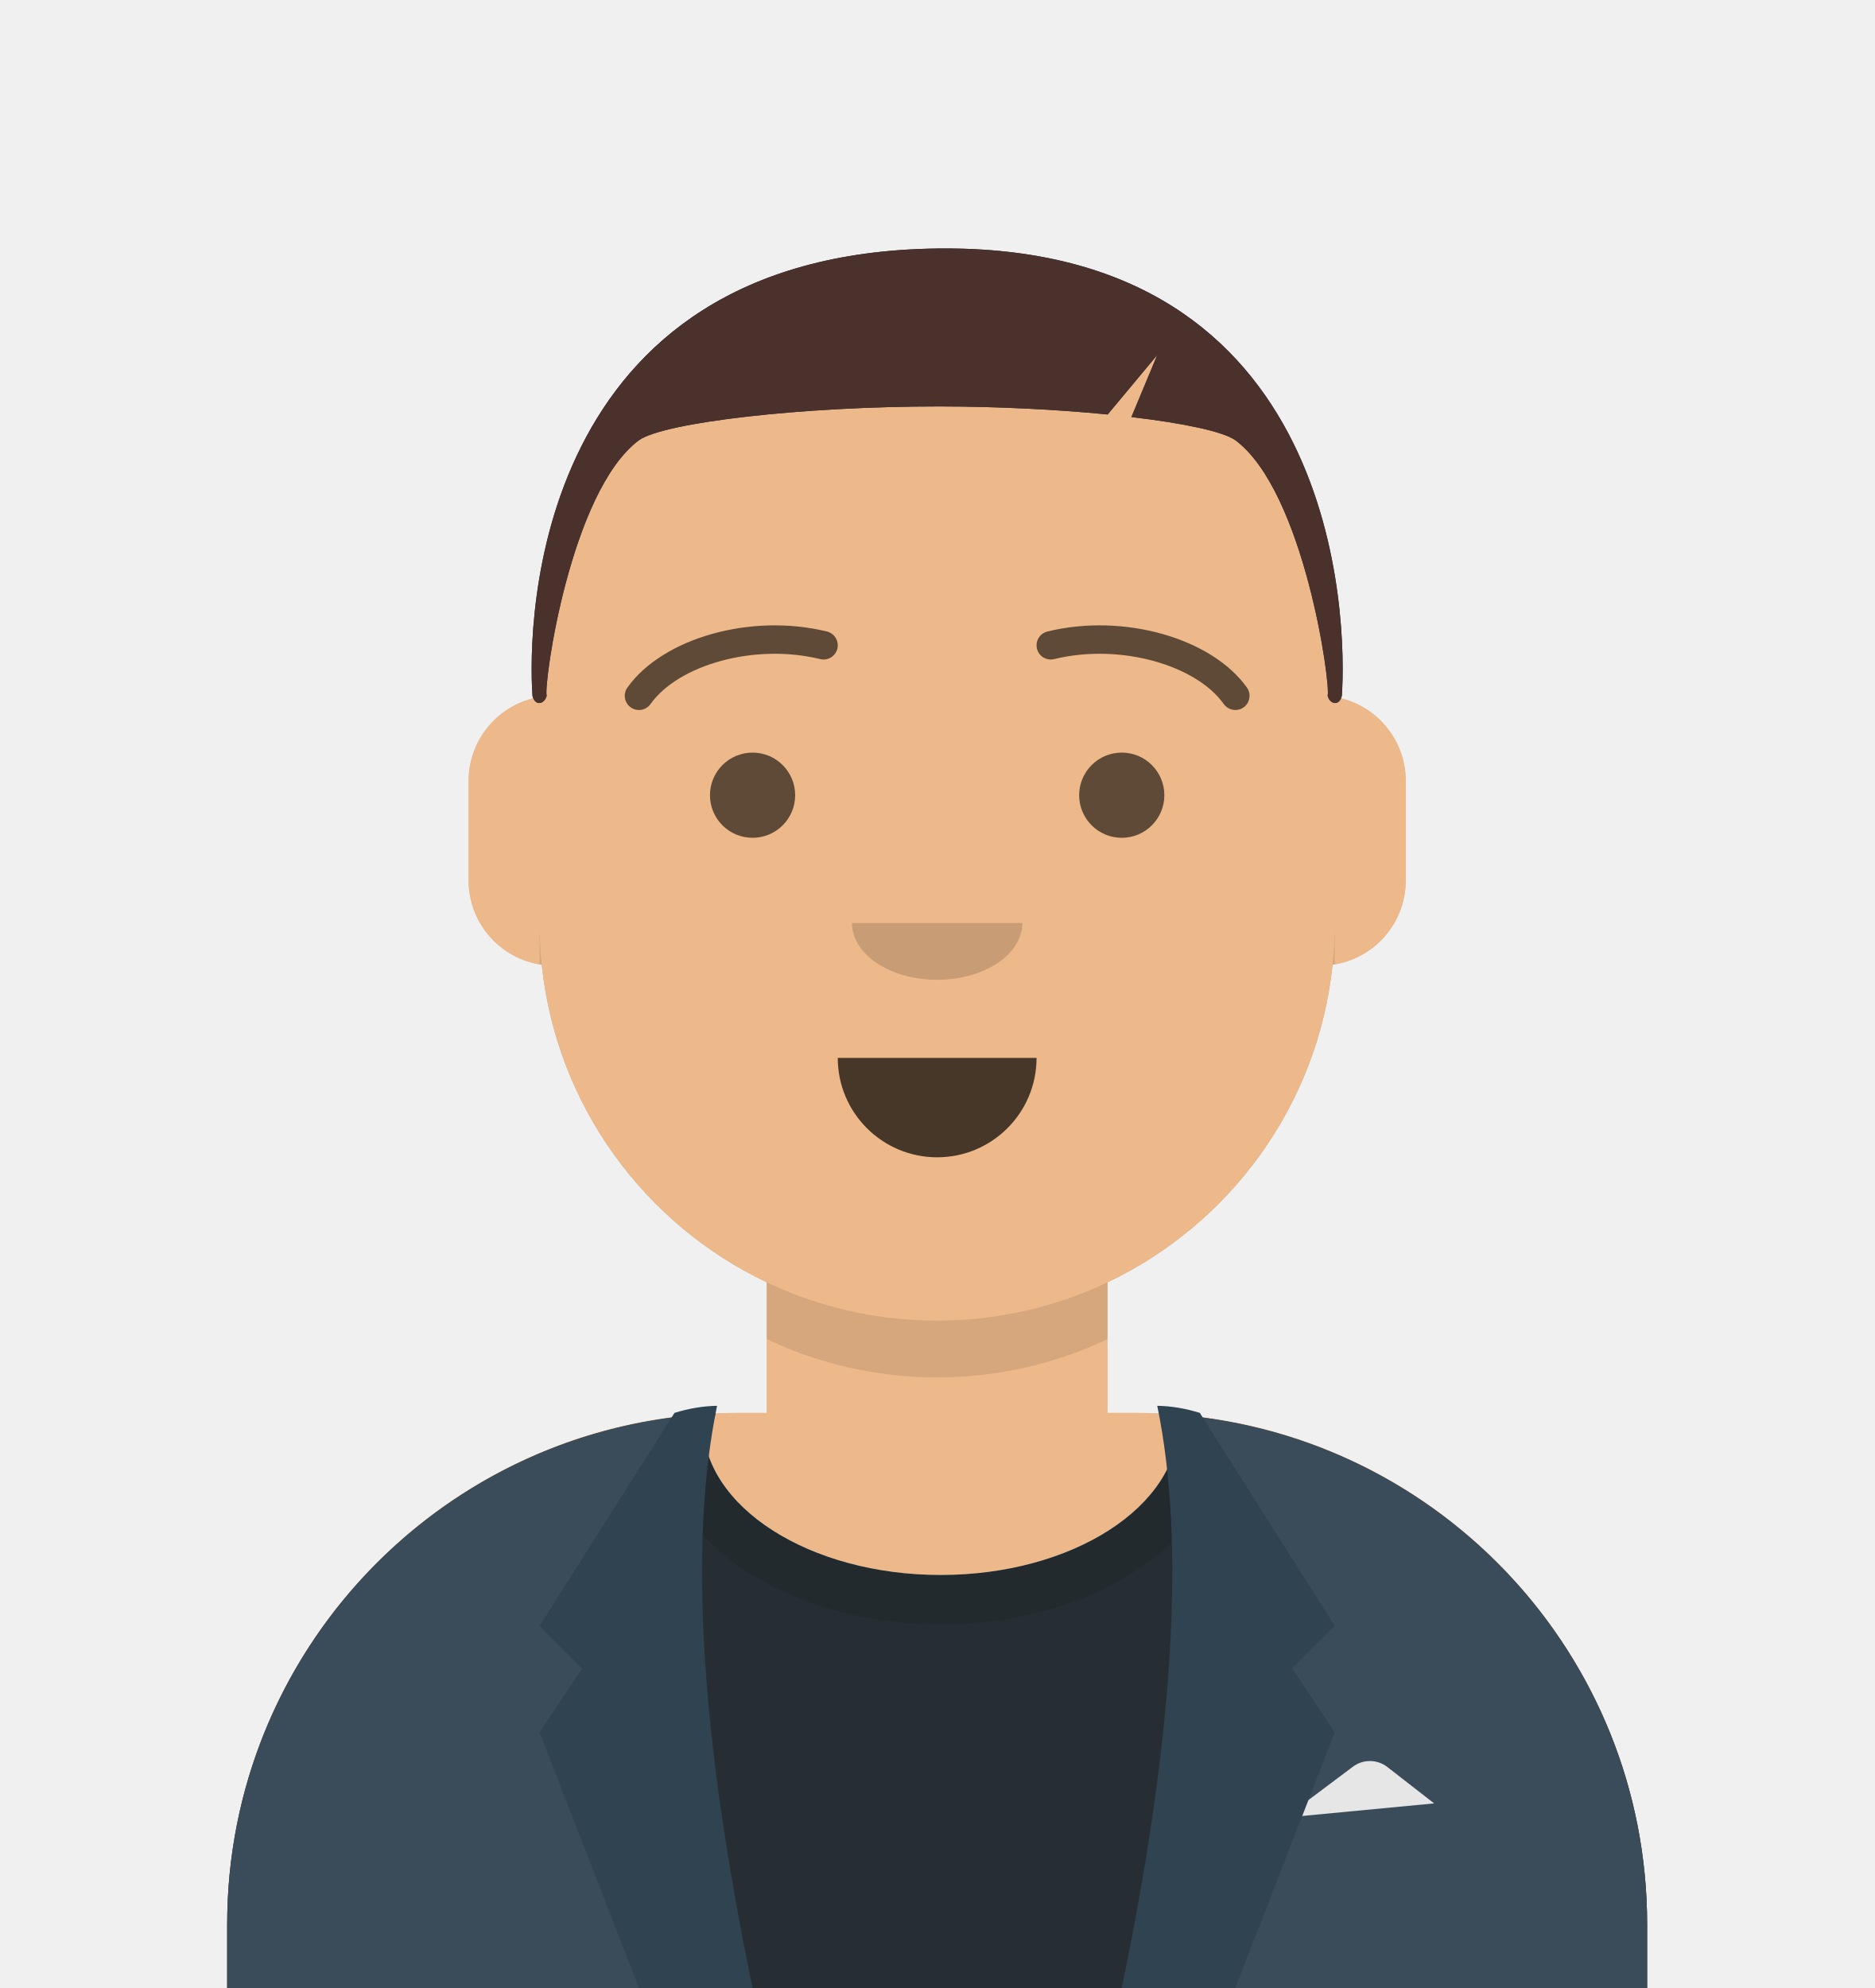
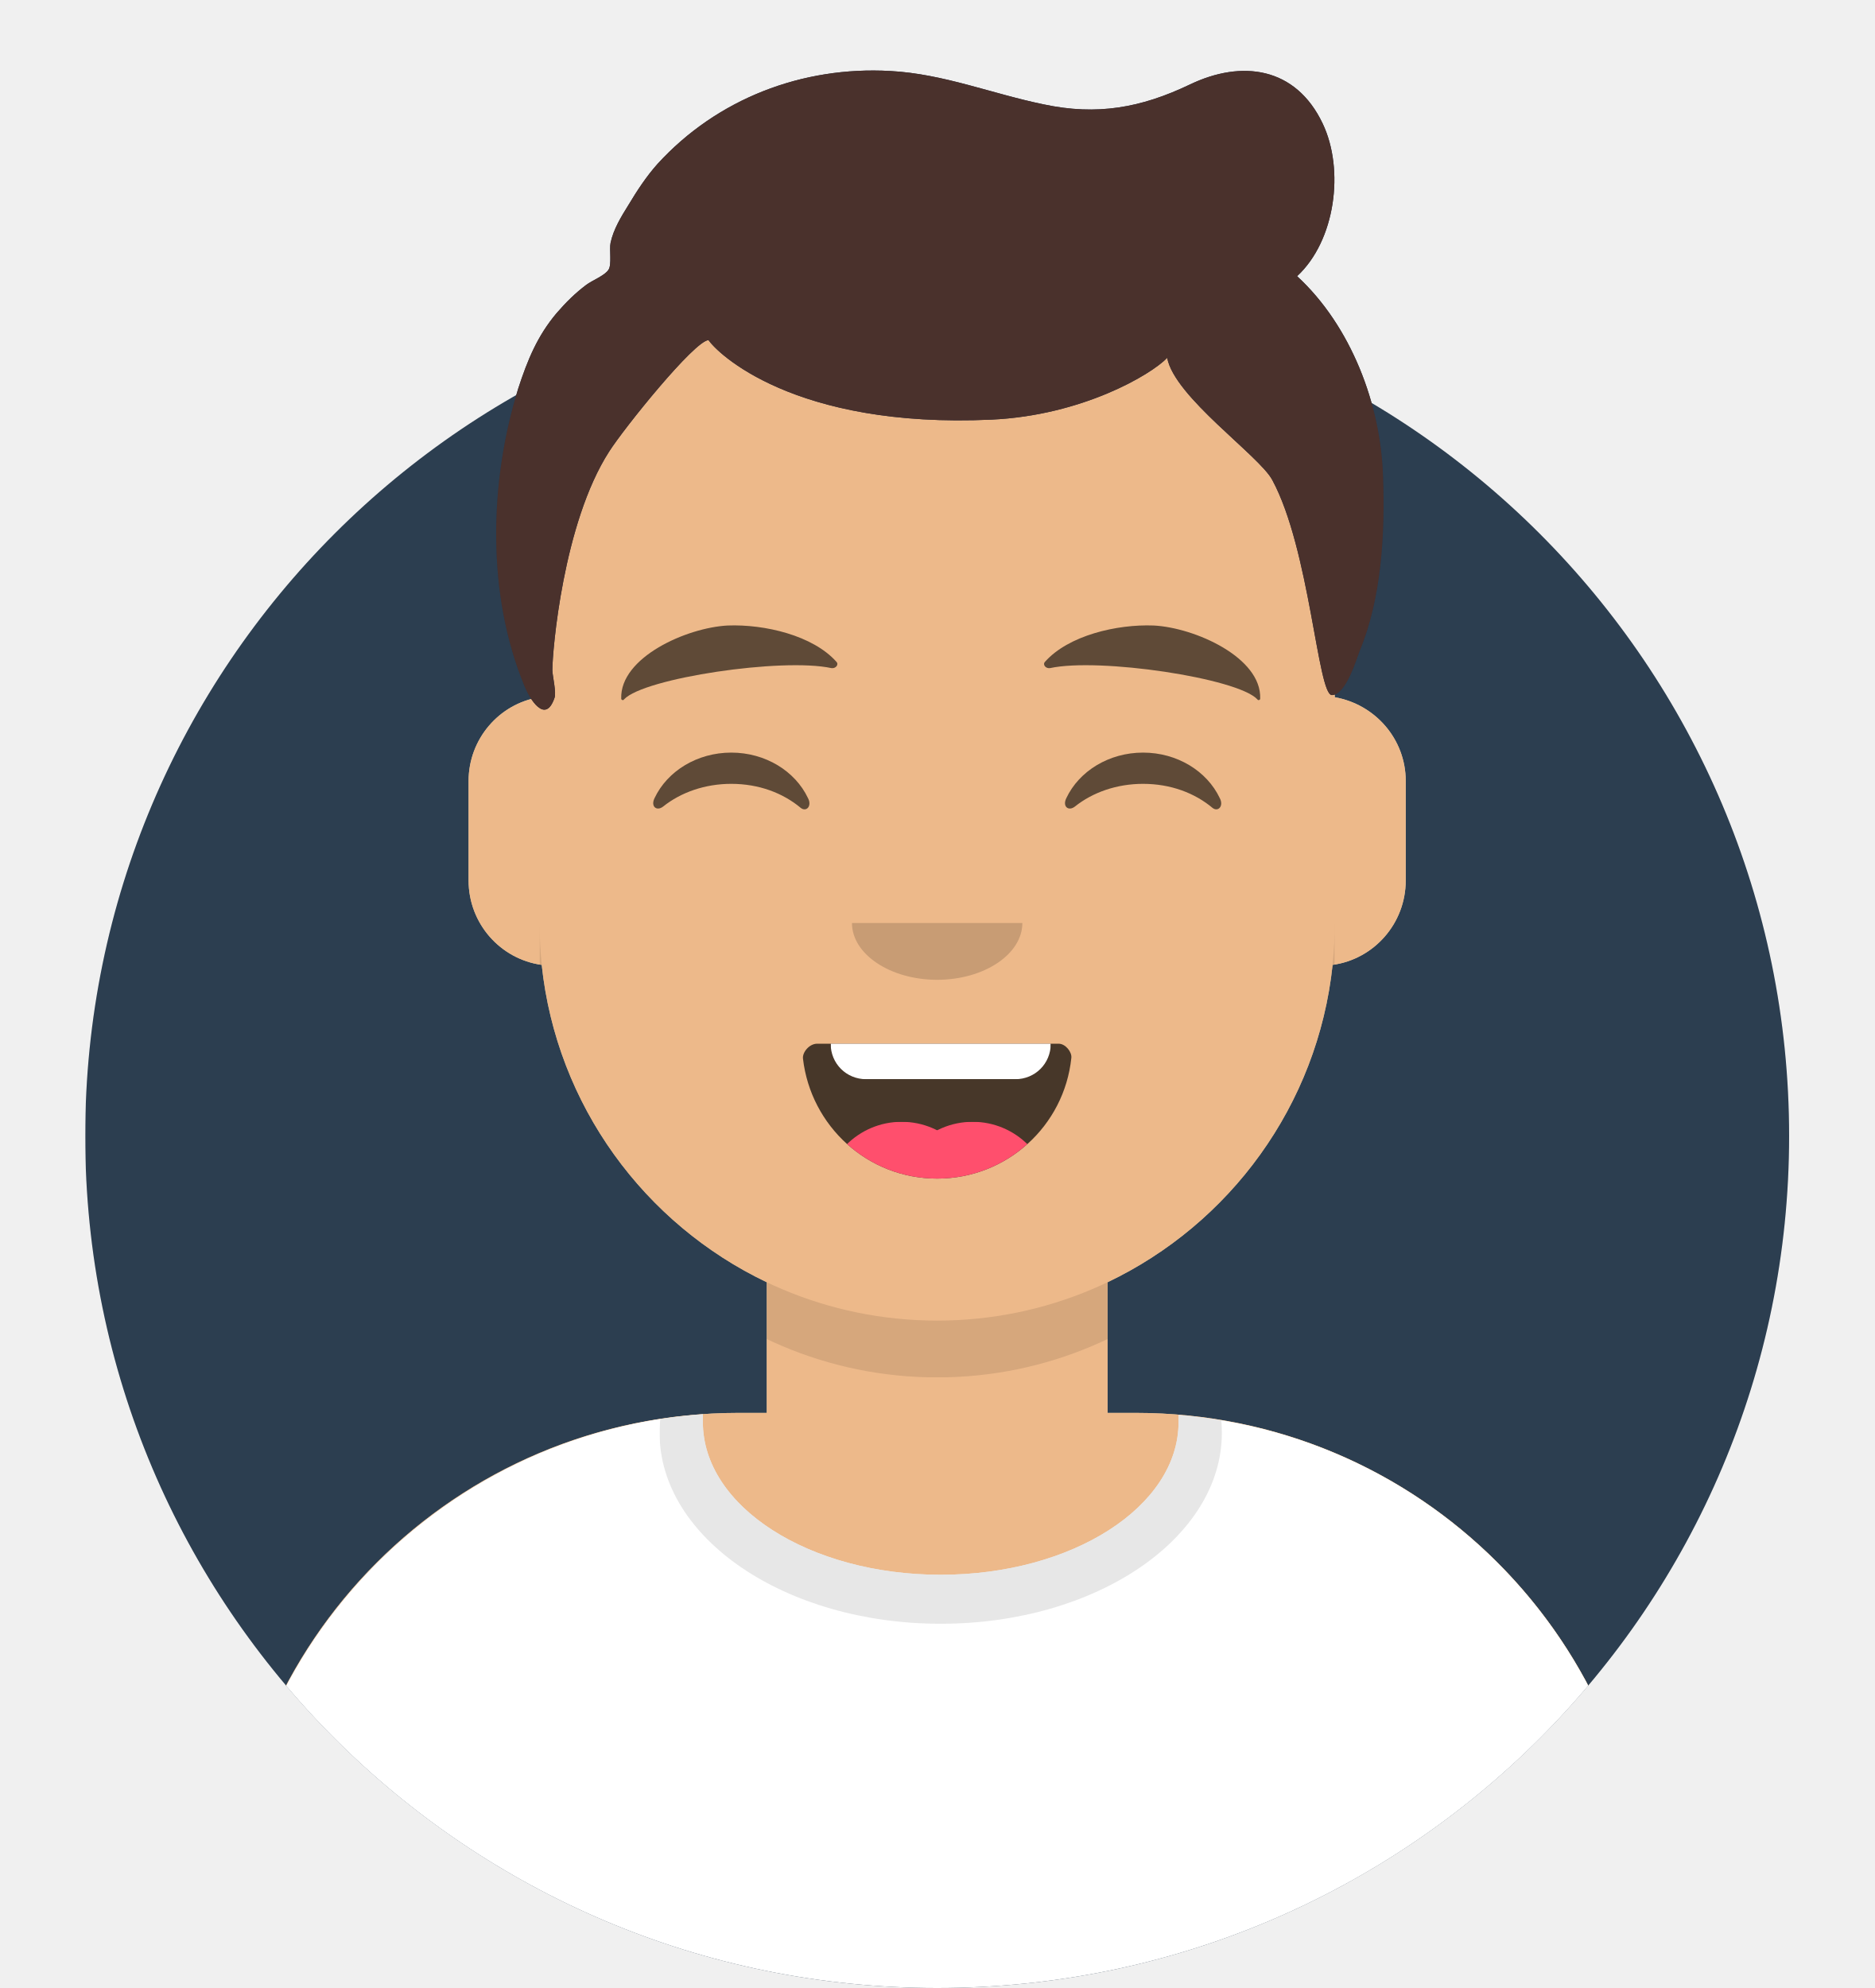
- <svg xmlns="http://www.w3.org/2000/svg" xmlns:xlink="http://www.w3.org/1999/xlink" width="264px" height="280px" viewBox="0 0 264 280" version="1.1">
-   <defs>
-     <circle id="path-1" cx="120" cy="120" r="120" />
-     <path d="M12,160 C12,226.274 65.726,280 132,280 C198.274,280 252,226.274 252,160 L264,160 L264,-1.42108547e-14 L-3.19744231e-14,-1.42108547e-14 L-3.19744231e-14,160 L12,160 Z" id="path-3" />
-     <path d="M124,144.611 L124,163 L128,163 L128,163 C167.765,163 200,195.235 200,235 L200,244 L0,244 L0,235 C-4.86974701e-15,195.235 32.235,163 72,163 L72,163 L76,163 L76,144.611 C58.763,136.422 46.372,119.687 44.305,99.881 C38.48,99.058 34,94.052 34,88 L34,74 C34,68.054 38.325,63.118 44,62.166 L44,56 L44,56 C44,25.072 69.072,5.68137151e-15 100,0 L100,0 L100,0 C130.928,-5.68137151e-15 156,25.072 156,56 L156,62.166 C161.675,63.118 166,68.054 166,74 L166,88 C166,94.052 161.52,99.058 155.695,99.881 C153.628,119.687 141.237,136.422 124,144.611 Z" id="path-5" />
-   </defs>
-   <g id="Avataaar" stroke="none" stroke-width="1" fill="none" fill-rule="evenodd">
-     <g transform="translate(-825, -1100)" id="Avataaar/Circle">
+ <svg xmlns="http://www.w3.org/2000/svg" version="1.1" id="Layer_1" x="0px" y="0px" viewBox="0 0 264 280" style="enable-background:new 0 0 264 280;" xml:space="preserve">
+   <style type="text/css">
+ 	.st0{fill-rule:evenodd;clip-rule:evenodd;fill:#E6E6E6;}
+ 	.st1{filter:url(#Adobe_OpacityMaskFilter);}
+ 	.st2{fill-rule:evenodd;clip-rule:evenodd;fill:#FFFFFF;}
+ 	.st3{mask:url(#mask-2_1_);}
+ 	.st4{fill-rule:evenodd;clip-rule:evenodd;fill:#2C3E50;}
+ 	.st5{filter:url(#Adobe_OpacityMaskFilter_1_);}
+ 	.st6{mask:url(#mask-4_1_);}
+ 	.st7{fill-rule:evenodd;clip-rule:evenodd;fill:#D0C6AC;}
+ 	.st8{filter:url(#Adobe_OpacityMaskFilter_2_);}
+ 	.st9{mask:url(#mask-6_1_);}
+ 	.st10{fill-rule:evenodd;clip-rule:evenodd;fill:#EDB98A;}
+ 	.st11{filter:url(#Adobe_OpacityMaskFilter_3_);}
+ 	.st12{mask:url(#mask-6_2_);fill-rule:evenodd;clip-rule:evenodd;fill-opacity:0.1;}
+ 	.st13{filter:url(#Adobe_OpacityMaskFilter_4_);}
+ 	.st14{mask:url(#react-mask-952_1_);}
+ 	.st15{filter:url(#Adobe_OpacityMaskFilter_5_);}
+ 	.st16{opacity:0.6;mask:url(#react-mask-952_2_);}
+ 	.st17{fill-rule:evenodd;clip-rule:evenodd;fill-opacity:0.16;}
+ 	.st18{fill-rule:evenodd;clip-rule:evenodd;fill-opacity:0.7;}
+ 	.st19{filter:url(#Adobe_OpacityMaskFilter_6_);}
+ 	.st20{mask:url(#react-mask-934_1_);fill-rule:evenodd;clip-rule:evenodd;fill:#FFFFFF;}
+ 	.st21{filter:url(#Adobe_OpacityMaskFilter_7_);}
+ 	.st22{mask:url(#react-mask-934_2_);}
+ 	.st23{fill-rule:evenodd;clip-rule:evenodd;fill:#FF4F6D;}
+ 	.st24{fill-rule:evenodd;clip-rule:evenodd;fill-opacity:0.6;}
+ 	.st25{filter:url(#Adobe_OpacityMaskFilter_8_);}
+ 	.st26{mask:url(#react-mask-925_1_);}
+ 	.st27{fill-rule:evenodd;clip-rule:evenodd;fill:#28354B;}
+ 	.st28{filter:url(#Adobe_OpacityMaskFilter_9_);}
+ 	.st29{mask:url(#react-mask-924_1_);}
+ 	.st30{fill-rule:evenodd;clip-rule:evenodd;fill:#4A312C;}
+ </style>
+   <g>
+     <g transform="translate(-825, -1100)">
      <g transform="translate(825, 1100)">
-         <g id="Mask" />
-         <g id="Avataaar" stroke-width="1" fill-rule="evenodd" mask="url(#mask-4)">
+         <g id="Circle" transform="translate(12, 40)">
+           <g id="Circle-Background">
+             <circle class="st0" cx="120" cy="120" r="120" />
+           </g>
+           <defs>
+             <filter id="Adobe_OpacityMaskFilter" filterUnits="userSpaceOnUse" x="0" y="0" width="240" height="240">
+               <feColorMatrix type="matrix" values="1 0 0 0 0  0 1 0 0 0  0 0 1 0 0  0 0 0 1 0" />
+             </filter>
+           </defs>
+           <mask maskUnits="userSpaceOnUse" x="0" y="0" width="240" height="240" id="mask-2_1_">
+             <g class="st1">
+               <circle id="path-1_1_" class="st2" cx="120" cy="120" r="120" />
+             </g>
+           </mask>
+           <g class="st3">
+             <rect class="st4" width="240" height="240" />
+           </g>
+         </g>
+         <g id="Mask">
+ 			</g>
+         <defs>
+           <filter id="Adobe_OpacityMaskFilter_1_" filterUnits="userSpaceOnUse" x="-1" y="0" width="265" height="280">
+             <feColorMatrix type="matrix" values="1 0 0 0 0  0 1 0 0 0  0 0 1 0 0  0 0 0 1 0" />
+           </filter>
+         </defs>
+         <mask maskUnits="userSpaceOnUse" x="-1" y="0" width="265" height="280" id="mask-4_1_">
+           <g class="st5">
+             <path id="path-3_1_" class="st2" d="M12,160c0,66.3,53.7,120,120,120s120-53.7,120-120h12V0H0v160H12z" />
+           </g>
+         </mask>
+         <g id="Avataaar" class="st6">
          <g id="Body" transform="translate(32, 36)">
-             <mask id="mask-6" fill="white">
-               <use xlink:href="#path-5" />
-             </mask>
-             <use fill="#D0C6AC" xlink:href="#path-5" />
-             <g id="Skin/👶🏽-03-Brown" mask="url(#mask-6)" fill="#EDB98A">
-               <g transform="translate(-32, 0)" id="Color">
-                 <rect x="0" y="0" width="264" height="244" />
-               </g>
-             </g>
-             <path d="M156,79 L156,102 C156,132.928 130.928,158 100,158 C69.072,158 44,132.928 44,102 L44,79 L44,94 C44,124.928 69.072,150 100,150 C130.928,150 156,124.928 156,94 L156,79 Z" id="Neck-Shadow" fill-opacity="0.1" fill="#000000" mask="url(#mask-6)" />
-           </g>
-           <g id="Clothing/Blazer-+-Shirt" transform="translate(0, 170)">
-             <defs>
-               <path d="M133.96,0.295 C170.936,3.325 200,34.294 200,72.052 L200,81 L0,81 L0,72.052 C1.22536245e-14,33.953 29.592,2.765 67.045,0.22 C67.015,0.593 67,0.969 67,1.348 C67,13.211 81.998,22.828 100.5,22.828 C119.002,22.828 134,13.211 134,1.348 C134,0.995 133.987,0.644 133.96,0.295 Z" id="react-path-1" />
-             </defs>
-             <g id="Shirt" transform="translate(32, 29)">
-               <mask id="react-mask-2" fill="white">
-                 <use xlink:href="#react-path-1" />
+             <g>
+               <path class="st7" d="M124,144.6V163h4l0,0c39.8,0,72,32.2,72,72v9H0v-9c0-39.8,32.2-72,72-72l0,0h4v-18.4        c-17.2-8.2-29.6-24.9-31.7-44.7C38.5,99.1,34,94.1,34,88V74c0-5.9,4.3-10.9,10-11.8V56l0,0c0-30.9,25.1-56,56-56l0,0l0,0        c30.9,0,56,25.1,56,56v6.2c5.7,1,10,5.9,10,11.8v14c0,6.1-4.5,11.1-10.3,11.9C153.6,119.7,141.2,136.4,124,144.6z" />
+             </g>
+             <defs>
+               <filter id="Adobe_OpacityMaskFilter_2_" filterUnits="userSpaceOnUse" x="-32" y="0" width="264" height="244">
+                 <feColorMatrix type="matrix" values="1 0 0 0 0  0 1 0 0 0  0 0 1 0 0  0 0 0 1 0" />
+               </filter>
+             </defs>
+             <mask maskUnits="userSpaceOnUse" x="-32" y="0" width="264" height="244" id="mask-6_1_">
+               <g class="st8">
+                 <path id="path-5_1_" class="st2" d="M124,144.6V163h4l0,0c39.8,0,72,32.2,72,72v9H0v-9c0-39.8,32.2-72,72-72l0,0h4v-18.4         c-17.2-8.2-29.6-24.9-31.7-44.7C38.5,99.1,34,94.1,34,88V74c0-5.9,4.3-10.9,10-11.8V56l0,0c0-30.9,25.1-56,56-56l0,0l0,0         c30.9,0,56,25.1,56,56v6.2c5.7,1,10,5.9,10,11.8v14c0,6.1-4.5,11.1-10.3,11.9C153.6,119.7,141.2,136.4,124,144.6z" />
+               </g>
+             </mask>
+             <g class="st9">
+               <g id="Color" transform="translate(-32, 0)">
+                 <rect class="st10" width="264" height="244" />
+               </g>
+             </g>
+             <defs>
+               <filter id="Adobe_OpacityMaskFilter_3_" filterUnits="userSpaceOnUse" x="44" y="79" width="112" height="79">
+                 <feColorMatrix type="matrix" values="1 0 0 0 0  0 1 0 0 0  0 0 1 0 0  0 0 0 1 0" />
+               </filter>
+             </defs>
+             <mask maskUnits="userSpaceOnUse" x="44" y="79" width="112" height="79" id="mask-6_2_">
+               <g class="st11">
+                 <path id="path-5_2_" class="st2" d="M124,144.6V163h4l0,0c39.8,0,72,32.2,72,72v9H0v-9c0-39.8,32.2-72,72-72l0,0h4v-18.4         c-17.2-8.2-29.6-24.9-31.7-44.7C38.5,99.1,34,94.1,34,88V74c0-5.9,4.3-10.9,10-11.8V56l0,0c0-30.9,25.1-56,56-56l0,0l0,0         c30.9,0,56,25.1,56,56v6.2c5.7,1,10,5.9,10,11.8v14c0,6.1-4.5,11.1-10.3,11.9C153.6,119.7,141.2,136.4,124,144.6z" />
+               </g>
+             </mask>
+             <path id="Neck-Shadow" class="st12" d="M156,79v23c0,30.9-25.1,56-56,56s-56-25.1-56-56V79v15c0,30.9,25.1,56,56,56       s56-25.1,56-56V79z" />
+           </g>
+           <g transform="translate(0, 170)">
+             <g id="Clothes">
+               <path class="st0" d="M166,29.3c37,3,66,34,66,71.8v8.9H32v-8.9C32,63,61.6,31.8,99,29.2c0,0.4,0,0.7,0,1.1        c0,11.9,15,21.5,33.5,21.5S166,42.2,166,30.3C166,30,166,29.6,166,29.3z" />
+             </g>
+             <defs>
+               <filter id="Adobe_OpacityMaskFilter_4_" filterUnits="userSpaceOnUse" x="0" y="0" width="264" height="110">
+                 <feColorMatrix type="matrix" values="1 0 0 0 0  0 1 0 0 0  0 0 1 0 0  0 0 0 1 0" />
+               </filter>
+             </defs>
+             <mask maskUnits="userSpaceOnUse" x="0" y="0" width="264" height="110" id="react-mask-952_1_">
+               <g class="st13">
+                 <path id="react-path-951_1_" class="st2" d="M166,29.3c37,3,66,34,66,71.8v8.9H32v-8.9C32,63,61.6,31.8,99,29.2         c0,0.4,0,0.7,0,1.1c0,11.9,15,21.5,33.5,21.5S166,42.2,166,30.3C166,30,166,29.6,166,29.3z" />
+               </g>
+             </mask>
+             <g class="st14">
+               <rect class="st2" width="264" height="110" />
+             </g>
+             <defs>
+               <filter id="Adobe_OpacityMaskFilter_5_" filterUnits="userSpaceOnUse" x="92.9" y="4.9" width="79.3" height="53.8">
+                 <feColorMatrix type="matrix" values="1 0 0 0 0  0 1 0 0 0  0 0 1 0 0  0 0 0 1 0" />
+               </filter>
+             </defs>
+             <mask maskUnits="userSpaceOnUse" x="92.9" y="4.9" width="79.3" height="53.8" id="react-mask-952_2_">
+               <g class="st15">
+                 <path id="react-path-951_2_" class="st2" d="M166,29.3c37,3,66,34,66,71.8v8.9H32v-8.9C32,63,61.6,31.8,99,29.2         c0,0.4,0,0.7,0,1.1c0,11.9,15,21.5,33.5,21.5S166,42.2,166,30.3C166,30,166,29.6,166,29.3z" />
+               </g>
+             </mask>
+             <g id="Shadowy" class="st16">
+               <g transform="translate(92, 4)">
+                 <ellipse class="st17" cx="40.5" cy="27.8" rx="39.6" ry="26.9" />
+               </g>
+             </g>
+           </g>
+           <g id="Face" transform="translate(76, 82)">
+             <g transform="translate(2, 52)">
+               <g id="Mouth">
+                 <path class="st18" d="M35.1,15.1C36.2,24.6,44.2,32,54,32c9.8,0,17.9-7.4,18.9-17c0.1-0.8-0.8-2-1.8-2c-14.9,0-26.3,0-34,0         C36,13,35,14.2,35.1,15.1z" />
+               </g>
+               <defs>
+                 <filter id="Adobe_OpacityMaskFilter_6_" filterUnits="userSpaceOnUse" x="39" y="2" width="31" height="16">
+                   <feColorMatrix type="matrix" values="1 0 0 0 0  0 1 0 0 0  0 0 1 0 0  0 0 0 1 0" />
+                 </filter>
+               </defs>
+               <mask maskUnits="userSpaceOnUse" x="39" y="2" width="31" height="16" id="react-mask-934_1_">
+                 <g class="st19">
+                   <path id="react-path-933_1_" class="st2" d="M35.1,15.1C36.2,24.6,44.2,32,54,32c9.8,0,17.9-7.4,18.9-17          c0.1-0.8-0.8-2-1.8-2c-14.9,0-26.3,0-34,0C36,13,35,14.2,35.1,15.1z" />
+                 </g>
              </mask>
-               <use id="Clothes" fill="#E6E6E6" xlink:href="#react-path-1" />
-               <g id="Color/Palette/Black" mask="url(#react-mask-2)" fill="#262E33">
-                 <g transform="translate(-32, -29)" id="🖍Color">
-                   <rect x="0" y="0" width="264" height="110" />
-                 </g>
-               </g>
-               <g id="Shadowy" opacity="0.6" mask="url(#react-mask-2)" fill-opacity="0.16" fill="#000000">
-                 <g transform="translate(60, -25)" id="Hola-👋🏼">
-                   <ellipse cx="40.5" cy="27.848" rx="39.635" ry="26.914" />
-                 </g>
-               </g>
-             </g>
-             <g id="Blazer" transform="translate(32, 28)">
-               <path d="M68.785,1.122 C30.512,2.804 -1.89486556e-14,34.365 -1.42108547e-14,73.052 L0,73.052 L0,82 L69.362,82 C65.961,69.92 64,55.709 64,40.5 C64,26.173 65.74,12.731 68.785,1.122 Z M131.638,82 L200,82 L200,73.052 C200,34.707 170.025,3.363 132.229,1.174 C135.265,12.771 137,26.194 137,40.5 C137,55.709 135.039,69.92 131.638,82 Z" id="Saco" fill="#3A4C5A" />
-               <path d="M149,58 L158.556,50.833 L158.556,50.833 C159.999,49.751 161.988,49.768 163.412,50.876 L170,56 L149,58 Z" id="Pocket-hanky" fill="#E6E6E6" />
-               <path d="M69,1.13686838e-13 C65,19.333 66.667,46.667 74,82 L58,82 L44,46 L50,37 L44,31 L63,1 C65.028,0.369 67.028,0.036 69,1.13686838e-13 Z" id="Wing" fill="#2F4351" />
-               <path d="M151,1.13686838e-13 C147,19.333 148.667,46.667 156,82 L140,82 L126,46 L132,37 L126,31 L145,1 C147.028,0.369 149.028,0.036 151,1.13686838e-13 Z" id="Wing" fill="#2F4351" transform="translate(141, 41) scale(-1, 1) translate(-141, -41) " />
-             </g>
-           </g>
-           <g id="Face" transform="translate(76, 82)" fill="#000000">
-             <g id="Mouth/Default" transform="translate(2, 52)" fill-opacity="0.7">
-               <path d="M40,15 C40,22.732 46.268,29 54,29 L54,29 C61.732,29 68,22.732 68,15" id="Mouth" />
-             </g>
-             <g id="Nose/Default" transform="translate(28, 40)" fill-opacity="0.16">
-               <path d="M16,8 C16,12.418 21.373,16 28,16 L28,16 C34.627,16 40,12.418 40,8" id="Nose" />
-             </g>
-             <g id="Eyes/Default-😀" transform="translate(0, 8)" fill-opacity="0.6">
-               <circle id="Eye" cx="30" cy="22" r="6" />
-               <circle id="Eye" cx="82" cy="22" r="6" />
-             </g>
-             <g id="Eyebrow/Outline/Default" fill-opacity="0.6">
-               <g id="I-Browse" transform="translate(12, 6)">
-                 <path d="M3.63,11.159 C7.545,5.65 18.278,2.561 27.523,4.831 C28.596,5.095 29.679,4.439 29.942,3.366 C30.206,2.293 29.55,1.21 28.477,0.947 C17.74,-1.69 5.312,1.887 0.37,8.841 C-0.27,9.742 -0.059,10.99 0.841,11.63 C1.742,12.27 2.99,12.059 3.63,11.159 Z" id="Eyebrow" fill-rule="nonzero" />
-                 <path d="M61.63,11.159 C65.545,5.65 76.278,2.561 85.523,4.831 C86.596,5.095 87.679,4.439 87.942,3.366 C88.206,2.293 87.55,1.21 86.477,0.947 C75.74,-1.69 63.312,1.887 58.37,8.841 C57.73,9.742 57.941,10.99 58.841,11.63 C59.742,12.27 60.99,12.059 61.63,11.159 Z" id="Eyebrow" fill-rule="nonzero" transform="translate(73.00015, 6.039198) scale(-1, 1) translate(-73.00015, -6.039198) " />
-               </g>
-             </g>
-           </g>
-           <g id="Top" stroke-width="1" fill-rule="evenodd">
-             <defs>
-               <rect id="react-path-10" x="0" y="0" width="264" height="280" />
-               <path d="M82.018,24.378 C74.986,23.685 66.657,23.251 58.313,23.246 C39.008,23.232 19.618,25.483 16,28 C6.296,35.248 2.537,62.446 3,64 C2.673,65.223 1.347,65.488 1,64 C0.281,53.702 1,1.726 58,1 C115,0.274 115.719,53.702 115,64 C114.653,65.488 113.327,65.223 113,64 C113.463,62.446 109.704,35.248 100,28 C98.241,26.776 92.753,25.61 85.359,24.739 L89,16 L82.018,24.378 Z" id="react-path-11" />
-               <filter x="-0.8%" y="-2.0%" width="101.5%" height="108.0%" filterUnits="objectBoundingBox" id="react-filter-7">
-                 <feOffset dx="0" dy="2" in="SourceAlpha" result="shadowOffsetOuter1" />
-                 <feColorMatrix values="0 0 0 0 0   0 0 0 0 0   0 0 0 0 0  0 0 0 0.16 0" type="matrix" in="shadowOffsetOuter1" result="shadowMatrixOuter1" />
-                 <feMerge>
-                   <feMergeNode in="shadowMatrixOuter1" />
-                   <feMergeNode in="SourceGraphic" />
-                 </feMerge>
-               </filter>
-             </defs>
-             <mask id="react-mask-8" fill="white">
-               <use xlink:href="#react-path-10" />
-             </mask>
-             <g id="Mask" />
-             <g id="Top/Short-Hair/The-Caesar-+-Side-Part" mask="url(#react-mask-8)">
+               <path id="Teeth" class="st20" d="M44,2h21c2.8,0,5,2.2,5,5v6c0,2.8-2.2,5-5,5H44c-2.8,0-5-2.2-5-5V7C39,4.2,41.2,2,44,2z" />
+               <defs>
+                 <filter id="Adobe_OpacityMaskFilter_7_" filterUnits="userSpaceOnUse" x="38" y="24" width="32" height="22">
+                   <feColorMatrix type="matrix" values="1 0 0 0 0  0 1 0 0 0  0 0 1 0 0  0 0 0 1 0" />
+                 </filter>
+               </defs>
+               <mask maskUnits="userSpaceOnUse" x="38" y="24" width="32" height="22" id="react-mask-934_2_">
+                 <g class="st21">
+                   <path id="react-path-933_2_" class="st2" d="M35.1,15.1C36.2,24.6,44.2,32,54,32c9.8,0,17.9-7.4,18.9-17          c0.1-0.8-0.8-2-1.8-2c-14.9,0-26.3,0-34,0C36,13,35,14.2,35.1,15.1z" />
+                 </g>
+               </mask>
+               <g id="Tongue" class="st22">
+                 <g transform="translate(38, 24)">
+                   <circle class="st23" cx="11" cy="11" r="11" />
+                   <circle class="st23" cx="21" cy="11" r="11" />
+                 </g>
+               </g>
+             </g>
+             <g transform="translate(28, 40)">
+               <path id="Nose" class="st17" d="M16,8c0,4.4,5.4,8,12,8l0,0c6.6,0,12-3.6,12-8" />
+             </g>
+             <g transform="translate(0, 8)">
+               <path id="Squint" class="st24" d="M16.2,22.4C18,18.6,22.2,16,27,16c4.8,0,9,2.6,10.8,6.4c0.6,1.1-0.2,2-1,1.4        c-2.5-2.1-5.9-3.4-9.8-3.4c-3.7,0-7.1,1.2-9.6,3.2C16.5,24.3,15.6,23.6,16.2,22.4z" />
+               <path class="st24" d="M74.2,22.4C76,18.6,80.2,16,85,16c4.8,0,9,2.6,10.8,6.4c0.6,1.1-0.2,2-1,1.4c-2.5-2.1-5.9-3.4-9.8-3.4        c-3.7,0-7.1,1.2-9.6,3.2C74.5,24.3,73.6,23.6,74.2,22.4z" />
+             </g>
+             <g>
+               <path id="Eyebrow" class="st24" d="M26.5,6.1c-5.8,0.3-15.2,4.5-15,10.3c0,0.2,0.3,0.3,0.4,0.1c2.8-3,22.3-5.9,29.2-4.4        c0.6,0.1,1.1-0.5,0.7-0.9C38.5,7.5,31.7,5.9,26.5,6.1" />
+               <path class="st24" d="M86.5,6.1c5.8,0.3,15.2,4.5,15,10.3c0,0.2-0.3,0.3-0.4,0.1c-2.8-3-22.3-5.9-29.2-4.4        c-0.6,0.1-1.1-0.5-0.7-0.9C74.5,7.5,81.3,5.9,86.5,6.1" />
+             </g>
+           </g>
+           <g id="Top">
+             <defs>
+               <filter id="Adobe_OpacityMaskFilter_8_" filterUnits="userSpaceOnUse" x="-1" y="0" width="264" height="280">
+                 <feColorMatrix type="matrix" values="1 0 0 0 0  0 1 0 0 0  0 0 1 0 0  0 0 0 1 0" />
+               </filter>
+             </defs>
+             <mask maskUnits="userSpaceOnUse" x="-1" y="0" width="264" height="280" id="react-mask-925_1_">
+               <g class="st25">
+                 <rect id="react-path-927_1_" class="st2" width="264" height="280" />
+               </g>
+             </mask>
+             <g class="st26">
              <g transform="translate(-1, 0)">
-                 <g id="Hair" stroke-width="1" fill-rule="evenodd" transform="translate(75, 34)">
-                   <mask id="react-mask-9" fill="white">
-                     <use xlink:href="#react-path-11" />
-                   </mask>
-                   <use id="Caesar" fill="#28354B" xlink:href="#react-path-11" />
-                   <g id="Skin/👶🏽-03-Brown" mask="url(#react-mask-9)" fill="#4A312C">
-                     <g transform="translate(0, 0) " id="Color">
-                       <rect x="0" y="0" width="264" height="280" />
-                     </g>
+                 <g id="Short-Hair">
+                   <path class="st27" d="M183.7,38.9c5.4-5,6.7-15,3.6-21.5c-3.8-8-11.4-9-18.7-5.5c-6.9,3.3-13.1,4.4-20.6,2.8          c-7.3-1.5-14.1-4.3-21.6-4.7C114,9.3,102,13.9,93.6,23.1c-1.6,1.8-2.9,3.8-4.1,5.8c-1,1.6-2.1,3.4-2.5,5.3          c-0.2,0.9,0.2,3.1-0.3,3.8c-0.5,0.8-2.3,1.5-3.1,2.1c-1.6,1.2-2.9,2.5-4.2,4c-2.7,3.2-4.1,6.6-5.4,10.6          c-4.1,13.2-4.5,29,0.9,42c0.7,1.7,2.9,5.4,4.2,1.6c0.3-0.7-0.3-3.2-0.3-3.9c0-2.7,1.5-20.7,8-30.8c2.1-3.3,12-15.6,14-15.7          c1.1,1.7,11.9,12.5,39.9,11.2c12.7-0.6,22.4-6.3,24.7-8.7c1,5.5,13,13.8,14.8,17.2c5.3,9.8,6.4,30.3,8.4,30.3          s3.5-5.2,3.9-6.2c3.1-7.4,3.6-16.6,3.3-24.6C195.5,57,191.3,45.9,183.7,38.9z" />
+                 </g>
+                 <defs>
+                   <filter id="Adobe_OpacityMaskFilter_9_" filterUnits="userSpaceOnUse" x="0" y="0" width="264" height="280">
+                     <feColorMatrix type="matrix" values="1 0 0 0 0  0 1 0 0 0  0 0 1 0 0  0 0 0 1 0" />
+                   </filter>
+                 </defs>
+                 <mask maskUnits="userSpaceOnUse" x="0" y="0" width="264" height="280" id="react-mask-924_1_">
+                   <g class="st28">
+                     <path id="react-path-926_1_" class="st2" d="M183.7,38.9c5.4-5,6.7-15,3.6-21.5c-3.8-8-11.4-9-18.7-5.5           c-6.9,3.3-13.1,4.4-20.6,2.8c-7.3-1.5-14.1-4.3-21.6-4.7C114,9.3,102,13.9,93.6,23.1c-1.6,1.8-2.9,3.8-4.1,5.8           c-1,1.6-2.1,3.4-2.5,5.3c-0.2,0.9,0.2,3.1-0.3,3.8c-0.5,0.8-2.3,1.5-3.1,2.1c-1.6,1.2-2.9,2.5-4.2,4           c-2.7,3.2-4.1,6.6-5.4,10.6c-4.1,13.2-4.5,29,0.9,42c0.7,1.7,2.9,5.4,4.2,1.6c0.3-0.7-0.3-3.2-0.3-3.9           c0-2.7,1.5-20.7,8-30.8c2.1-3.3,12-15.6,14-15.7c1.1,1.7,11.9,12.5,39.9,11.2c12.7-0.6,22.4-6.3,24.7-8.7           c1,5.5,13,13.8,14.8,17.2c5.3,9.8,6.4,30.3,8.4,30.3s3.5-5.2,3.9-6.2c3.1-7.4,3.6-16.6,3.3-24.6           C195.5,57,191.3,45.9,183.7,38.9z" />
+                   </g>
+                 </mask>
+                 <g class="st29">
+                   <g transform="translate(0, 0) ">
+                     <rect class="st30" width="264" height="280" />
                  </g>
                </g>
              </g>
            </g>
          </g>
        </g>
      </g>
    </g>
  </g>
</svg>
